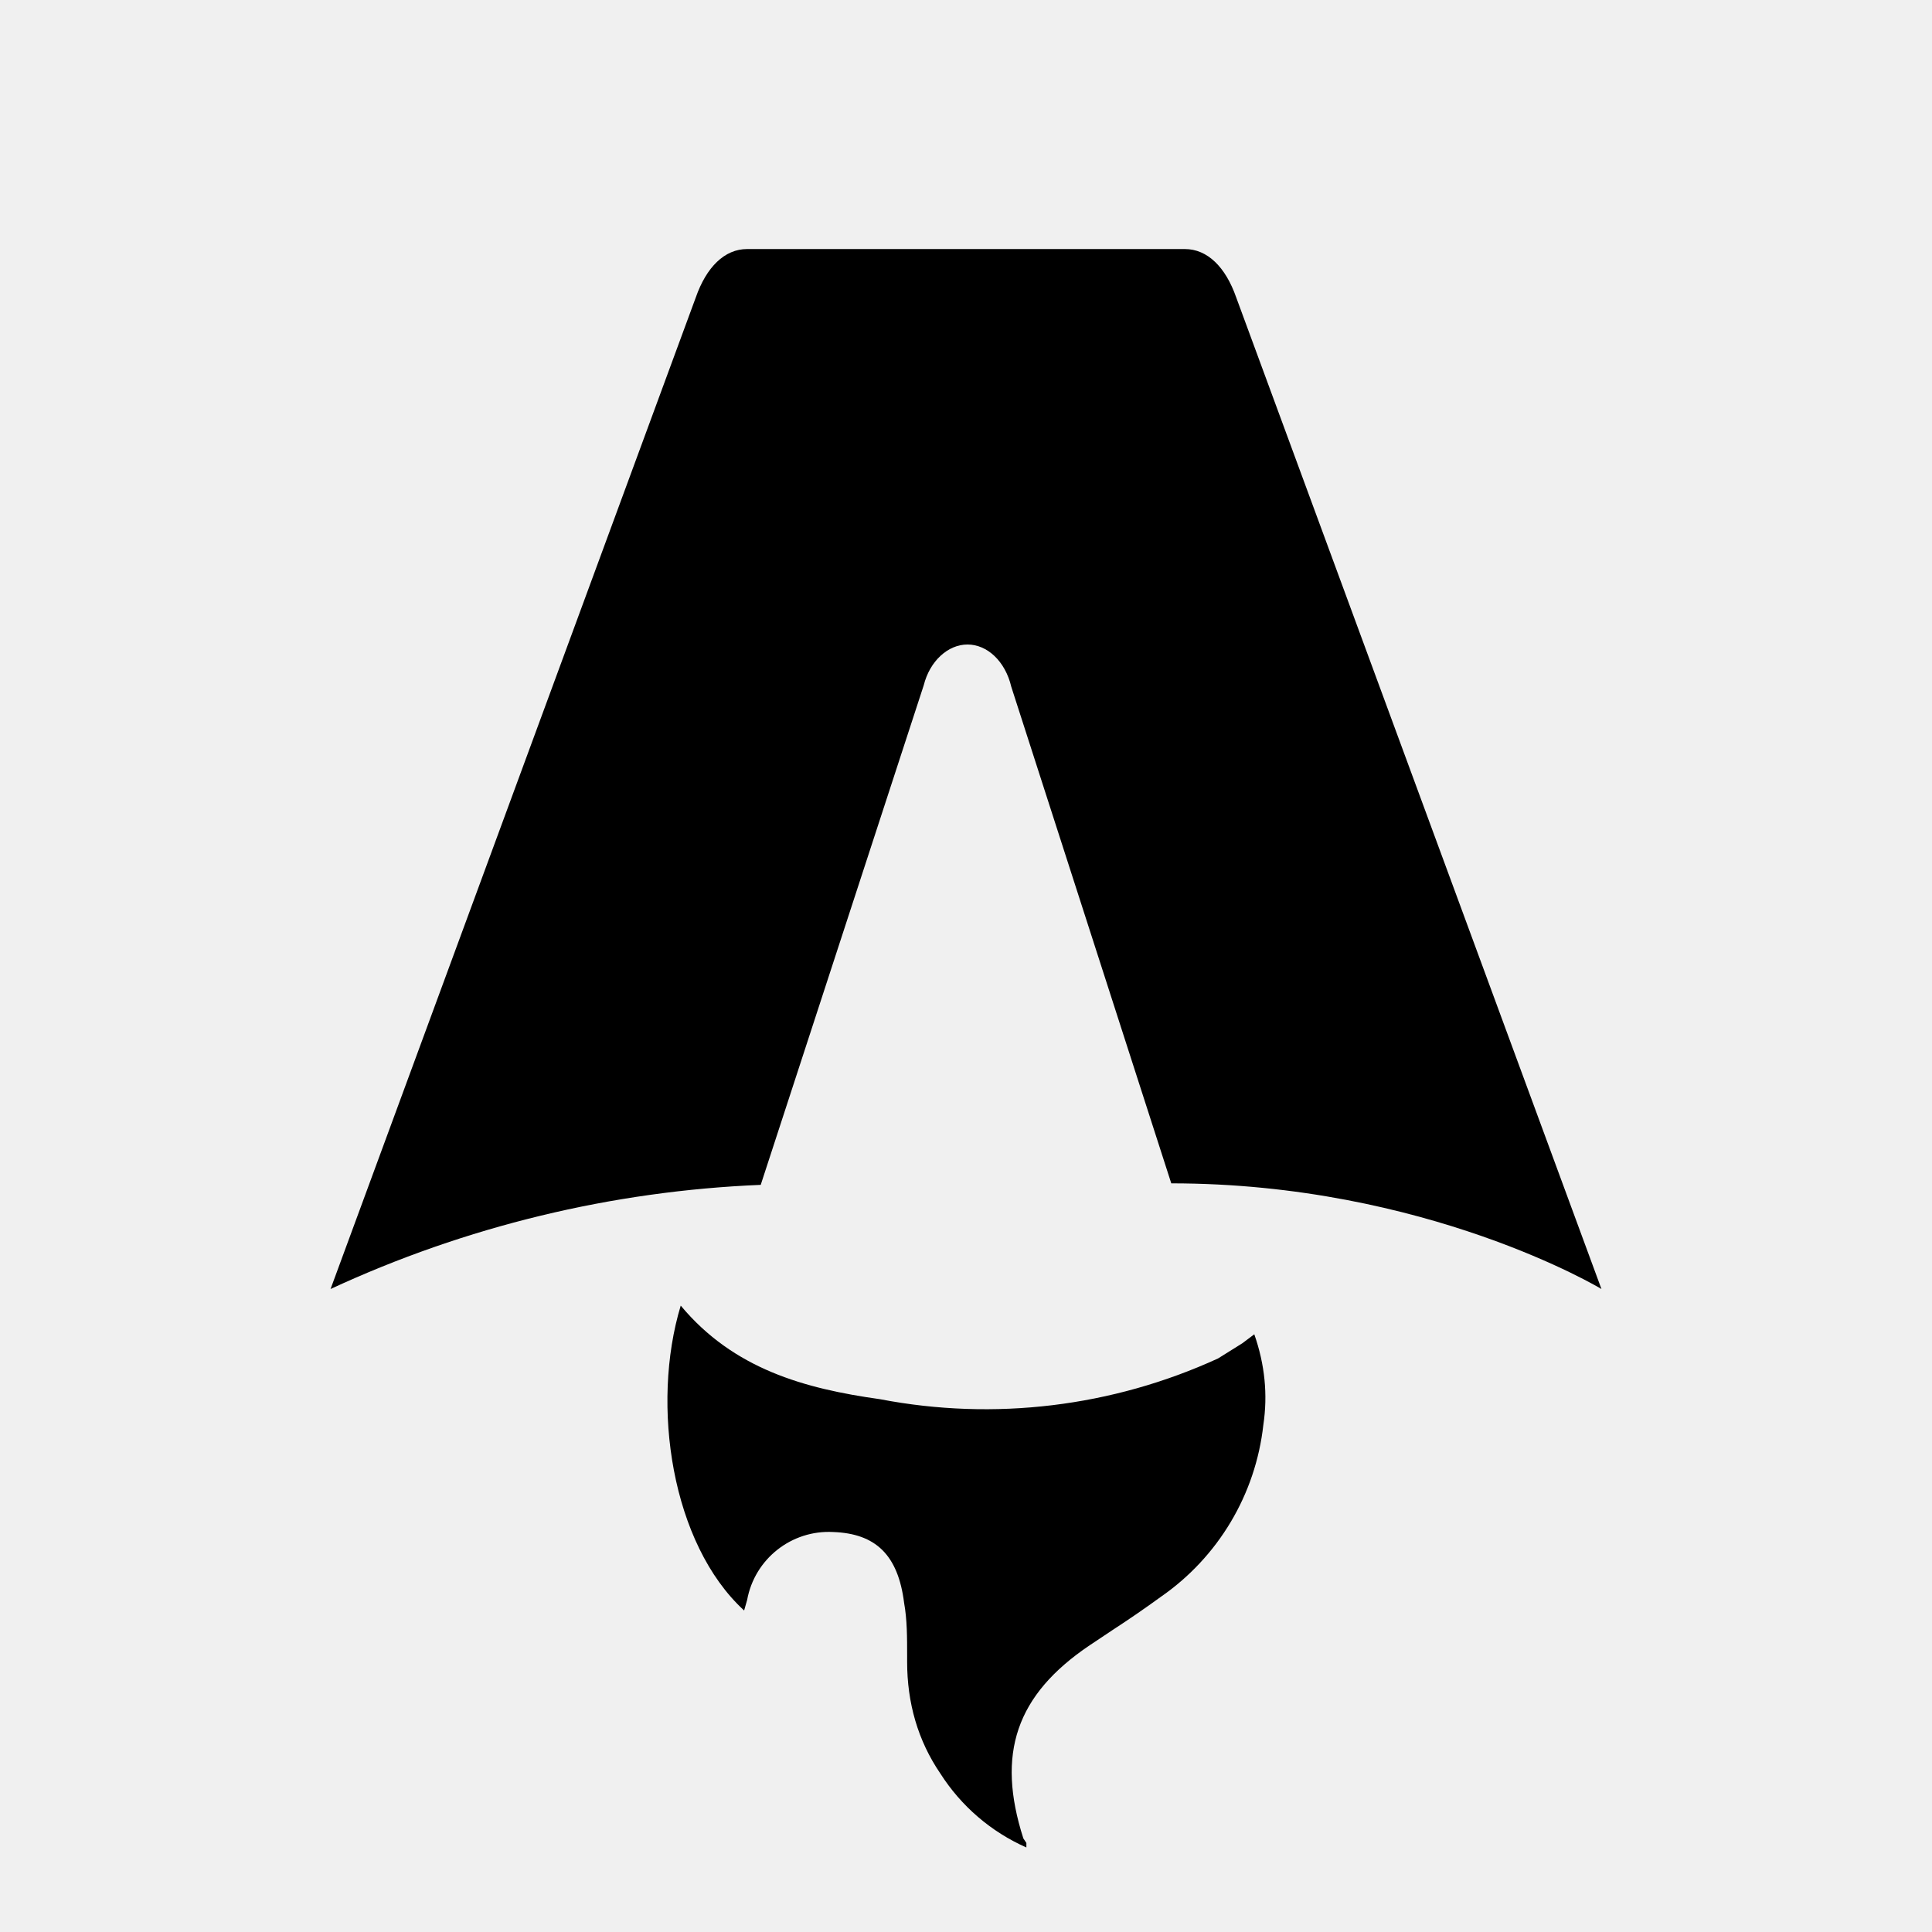
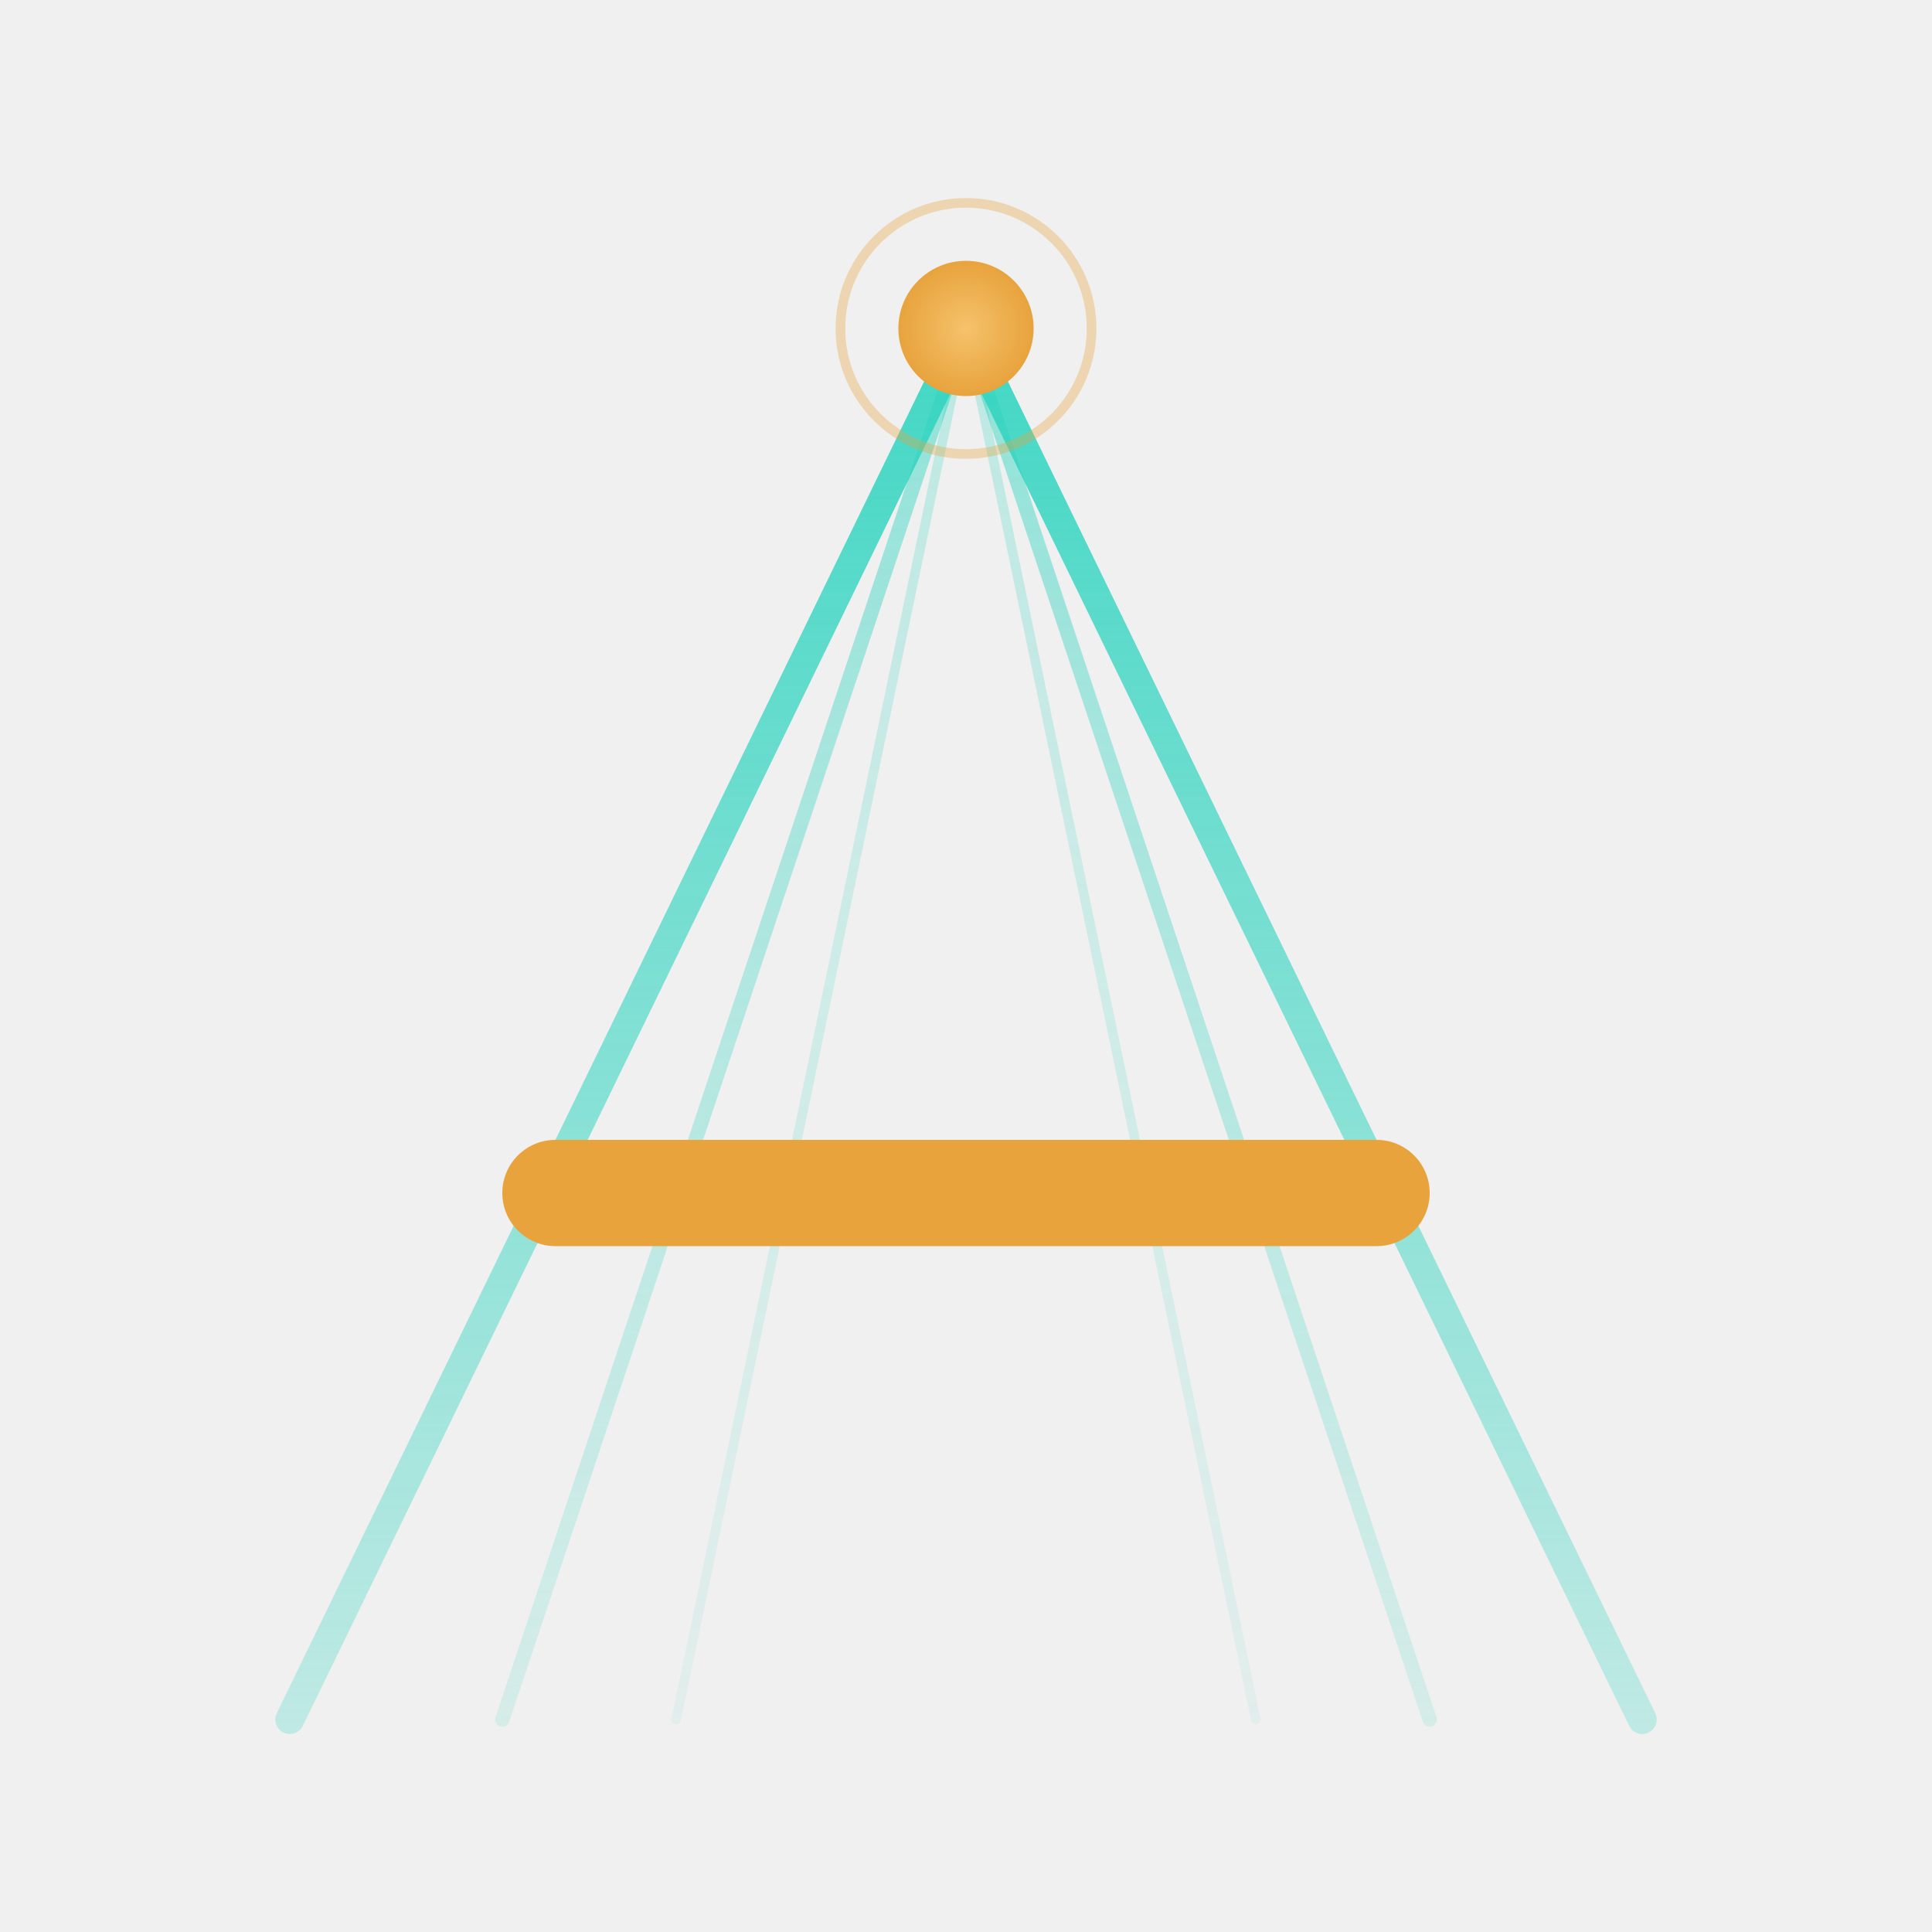
- <svg xmlns="http://www.w3.org/2000/svg" fill="none" viewBox="0 0 128 128">
-   <path d="M50.4 78.5a75.1 75.1 0 0 0-28.5 6.9l24.2-65.7c.7-2 1.9-3.2 3.4-3.2h29c1.5 0 2.7 1.2 3.4 3.2l24.2 65.7s-11.6-7-28.5-7L67 45.5c-.4-1.7-1.6-2.8-2.9-2.8-1.3 0-2.5 1.1-2.9 2.7L50.4 78.5Zm-1.1 28.2Zm-4.2-20.2c-2 6.6-.6 15.8 4.2 20.2a17.5 17.5 0 0 1 .2-.7 5.5 5.5 0 0 1 5.7-4.5c2.8.1 4.3 1.5 4.7 4.7.2 1.1.2 2.3.2 3.5v.4c0 2.7.7 5.2 2.2 7.4a13 13 0 0 0 5.7 4.9v-.3l-.2-.3c-1.8-5.6-.5-9.5 4.4-12.8l1.5-1a73 73 0 0 0 3.2-2.2 16 16 0 0 0 6.8-11.4c.3-2 .1-4-.6-6l-.8.6-1.6 1a37 37 0 0 1-22.4 2.7c-5-.7-9.7-2-13.2-6.2Z" />
-   <style>
-         path { fill: #000; }
-         @media (prefers-color-scheme: dark) {
-             path { fill: #FFF; }
-         }
-     </style>
+ <svg xmlns="http://www.w3.org/2000/svg" viewBox="0 0 200 200" width="200" height="200">
+   <defs>
+     <linearGradient id="strand" x1="0%" y1="100%" x2="0%" y2="0%">
+       <stop offset="0%" stop-color="#2DD4BF" stop-opacity="0.25" />
+       <stop offset="100%" stop-color="#2DD4BF" stop-opacity="0.9" />
+     </linearGradient>
+     <radialGradient id="apex" cx="50%" cy="50%" r="50%">
+       <stop offset="0%" stop-color="#F5C26B" />
+       <stop offset="100%" stop-color="#E8A33D" />
+     </radialGradient>
+   </defs>
+   <path d="M 30 178 L 100 34" fill="none" stroke="url(#strand)" stroke-width="3" stroke-linecap="round" />
+   <path d="M 52 178 L 100 34" fill="none" stroke="url(#strand)" stroke-width="1.5" stroke-linecap="round" opacity="0.55" />
+   <path d="M 70 178 L 100 34" fill="none" stroke="url(#strand)" stroke-width="1" stroke-linecap="round" opacity="0.3" />
+   <path d="M 170 178 L 100 34" fill="none" stroke="url(#strand)" stroke-width="3" stroke-linecap="round" />
+   <path d="M 148 178 L 100 34" fill="none" stroke="url(#strand)" stroke-width="1.5" stroke-linecap="round" opacity="0.55" />
+   <path d="M 130 178 L 100 34" fill="none" stroke="url(#strand)" stroke-width="1" stroke-linecap="round" opacity="0.3" />
+   <rect x="52" y="118" width="96" height="11" rx="5.5" fill="#E8A33D" />
+   <circle cx="100" cy="34" r="7" fill="url(#apex)" />
+   <circle cx="100" cy="34" r="13" fill="none" stroke="#E8A33D" stroke-width="1" opacity="0.35" />
</svg>
